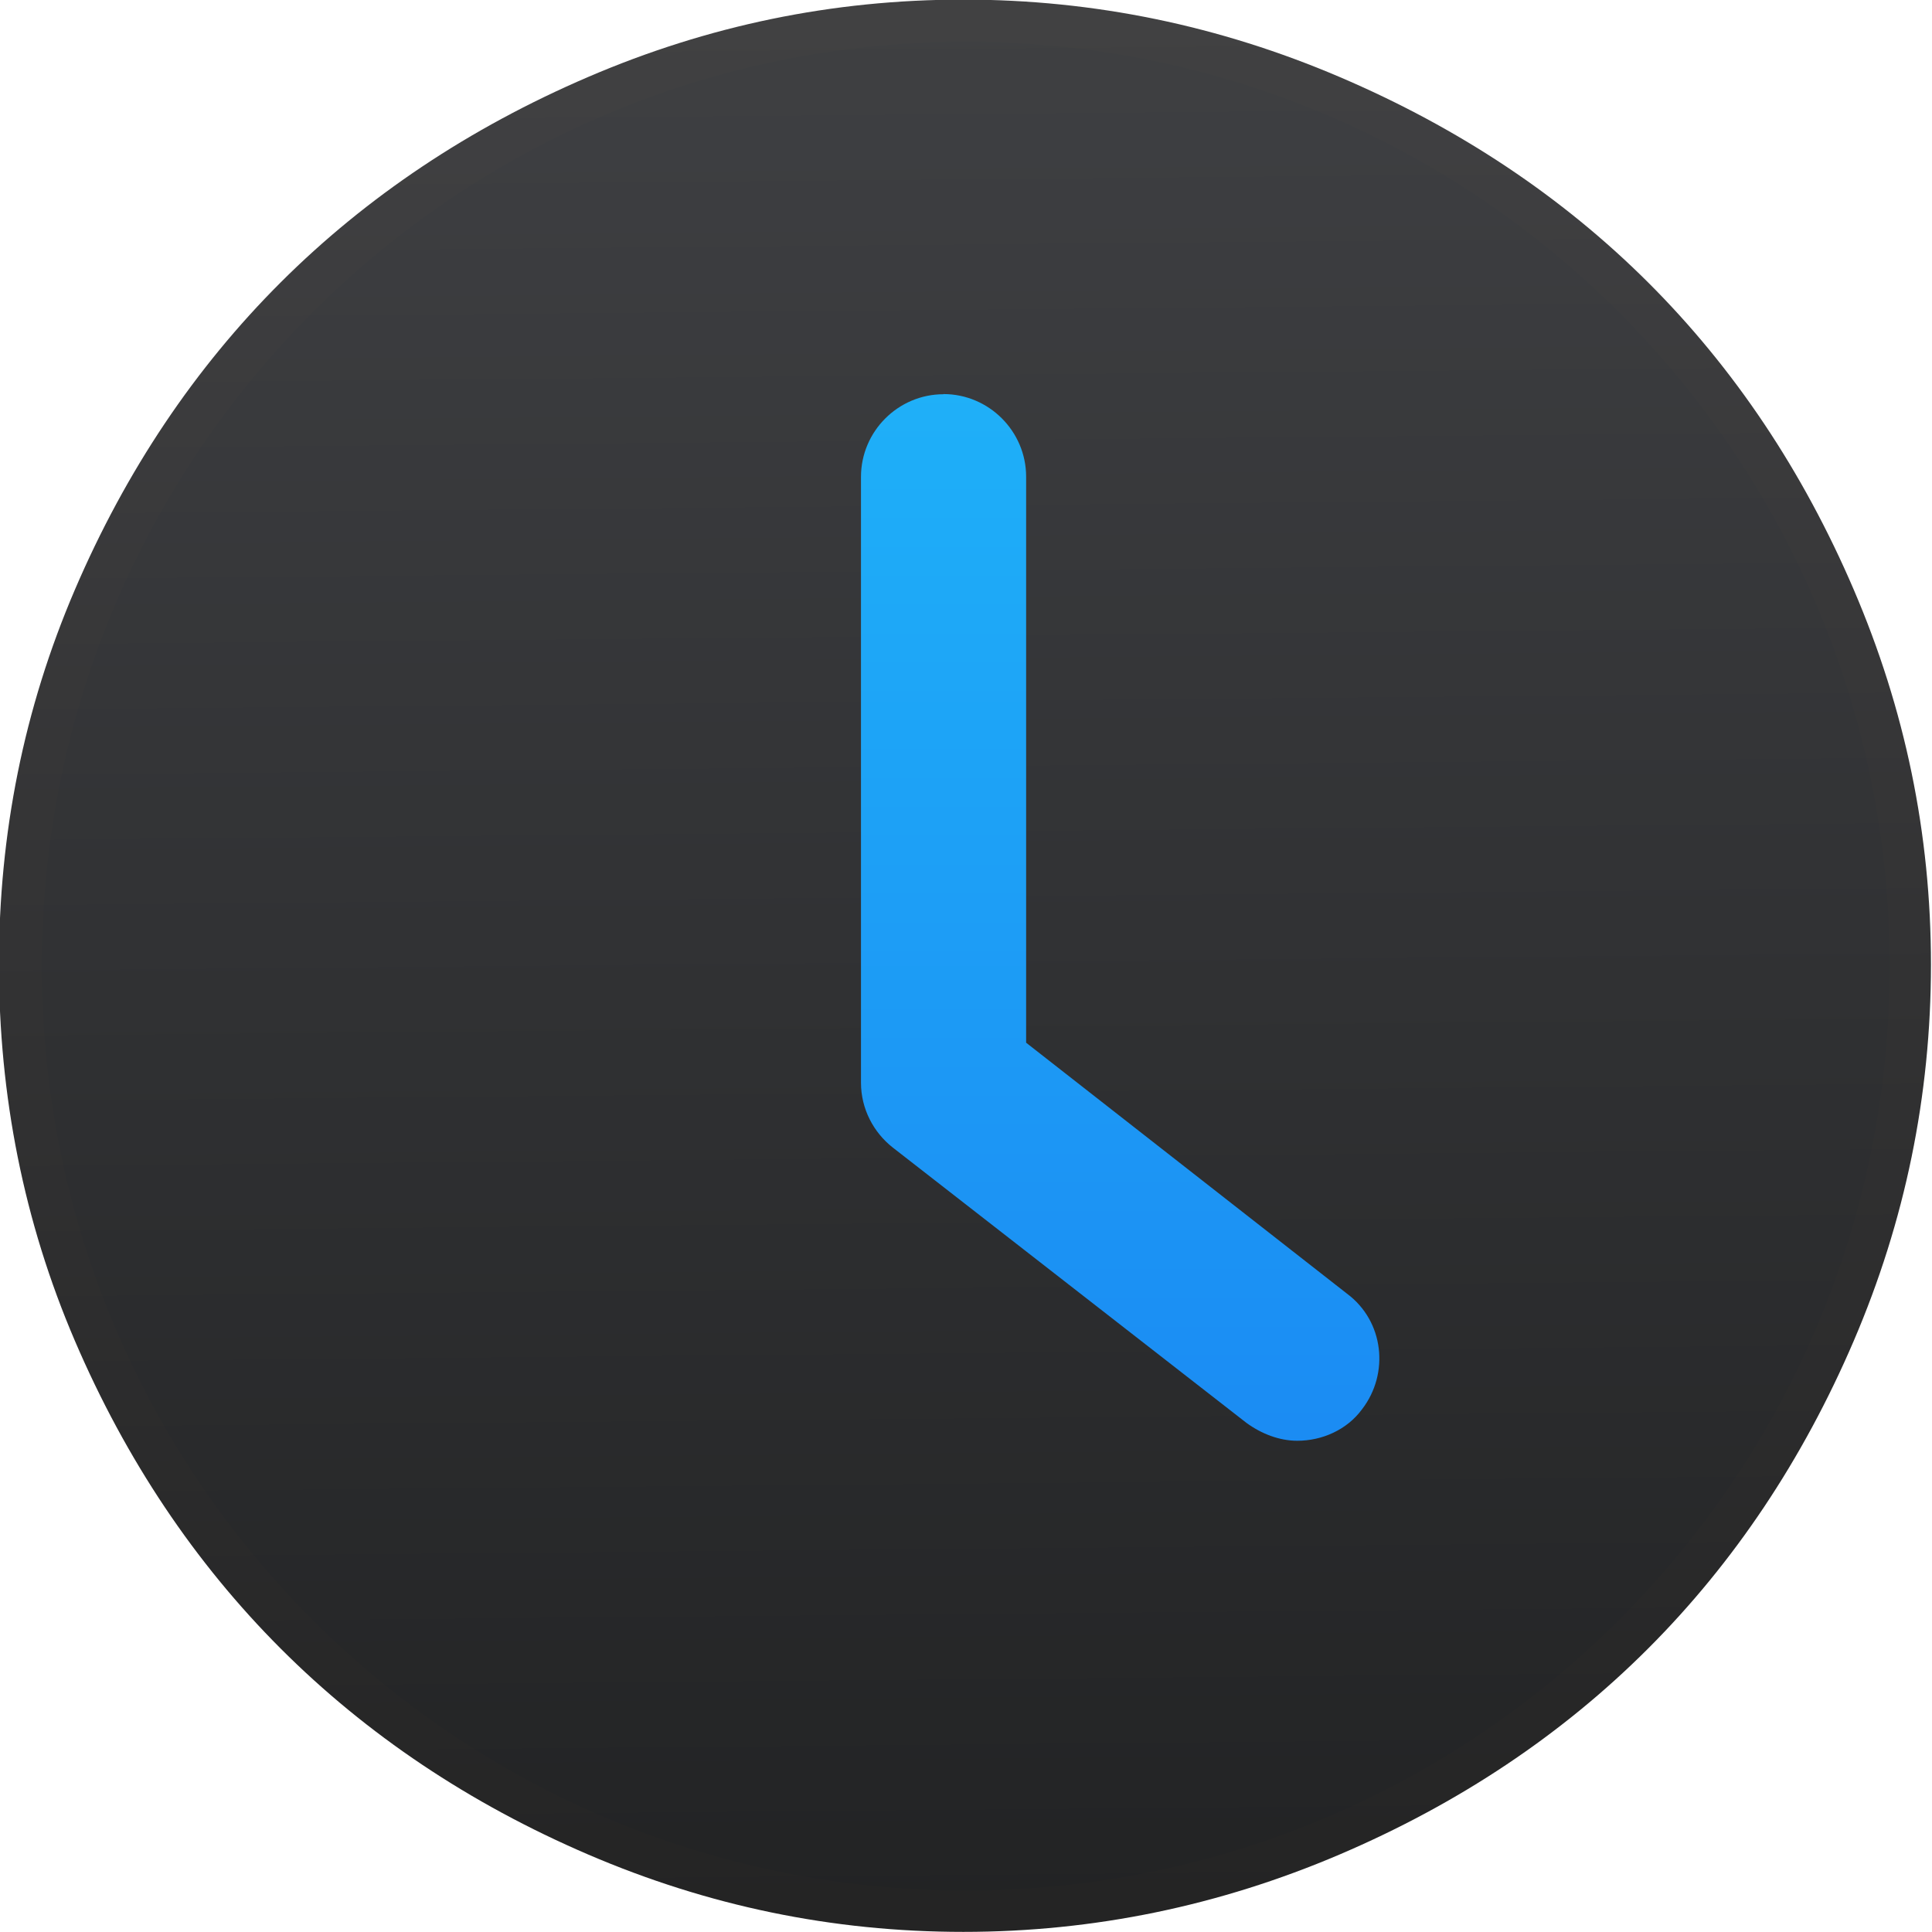
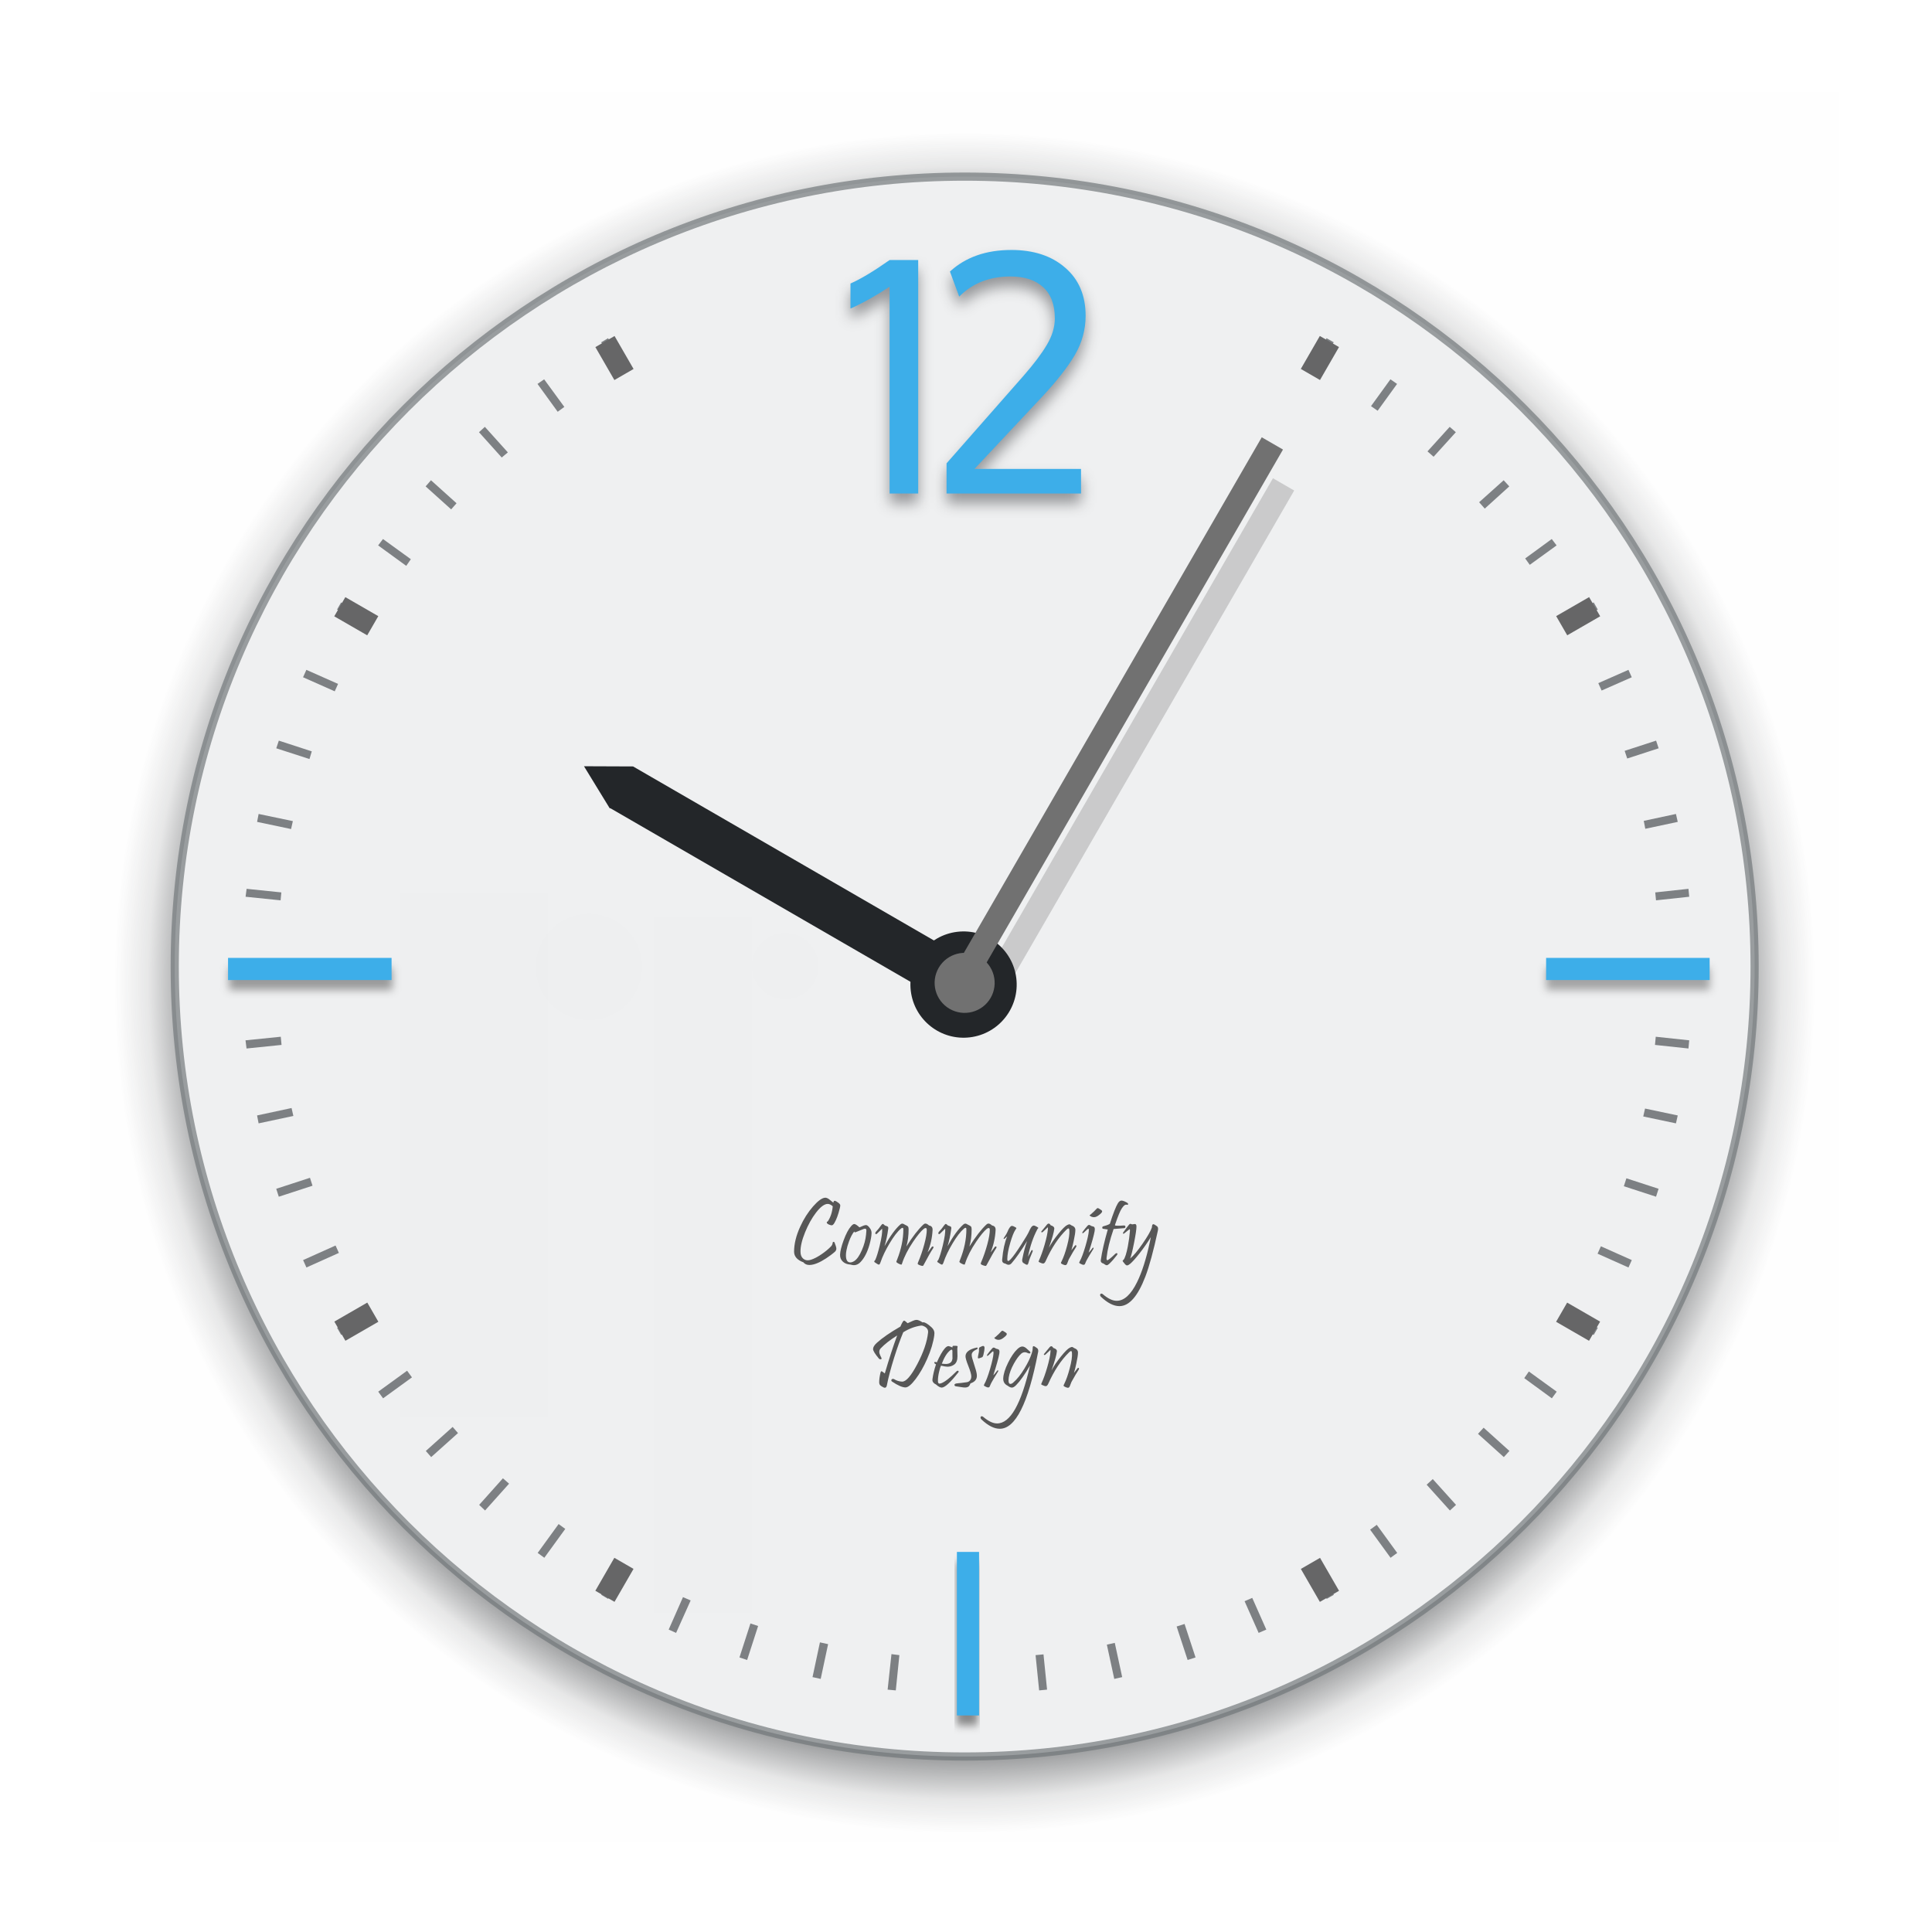
- <svg xmlns="http://www.w3.org/2000/svg" viewBox="0 0 48 48">
+ <svg xmlns="http://www.w3.org/2000/svg" xmlns:xlink="http://www.w3.org/1999/xlink" viewBox="0 0 256 256">
  <defs>
-     <linearGradient y2="501.79" x2="0" y1="545.79" gradientUnits="userSpaceOnUse" id="0">
-       <stop stop-color="#197cf1" />
-       <stop offset="1" stop-color="#20bcfa" />
+     <filter height="1.905" y="-.453" width="1.123" x="-.061" id="2" color-interpolation-filters="sRGB">
+       <feGaussianBlur stdDeviation=".511" />
+     </filter>
+     <filter height="1.118" y="-.059" width="1.206" x="-.103" id="1" color-interpolation-filters="sRGB">
+       <feGaussianBlur stdDeviation=".876" />
+     </filter>
+     <filter height="1.123" y="-.061" width="1.905" x="-.453" id="3" color-interpolation-filters="sRGB">
+       <feGaussianBlur stdDeviation=".511" />
+     </filter>
+     <linearGradient id="0">
+       <stop stop-color="#232629" />
+       <stop offset=".9" stop-color="#232629" stop-opacity=".523" />
+       <stop offset=".96" stop-color="#232629" stop-opacity=".107" />
+       <stop offset="1" stop-color="#232629" stop-opacity="0" />
    </linearGradient>
-     <linearGradient id="1" x1="22.03" y1="49.03" x2="21.592" y2=".437" gradientUnits="userSpaceOnUse">
-       <stop stop-color="#212121" />
-       <stop offset="1" stop-color="#3f3f41" />
-     </linearGradient>
+     <radialGradient r="104" cy="855.36" cx="1007" gradientUnits="userSpaceOnUse" id="4" xlink:href="#0" />
  </defs>
-   <g transform="matrix(1.04348 0 0 1.04399-402.34-522.84)">
-     <rect y="501.8" x="386.57" height="44" width="44" fill="url(#0)" rx="21.999" stroke-width="1.15" />
-     <path d="m23.961 0c-3.254 0-6.348.645-9.318 1.92-5.9 2.532-10.221 6.826-12.756 12.738-1.27 2.962-1.887 6.06-1.887 9.314 0 3.256.616 6.383 1.887 9.346 2.535 5.912 6.857 10.229 12.756 12.762 2.971 1.275 6.06 1.92 9.318 1.92 3.254 0 6.369-.652 9.342-1.92 5.949-2.539 10.248-6.86 12.779-12.762 1.274-2.972 1.918-6.09 1.918-9.346 0-3.255-.643-6.342-1.918-9.314-2.531-5.903-6.83-10.2-12.779-12.738-2.973-1.269-6.087-1.92-9.342-1.92m-.494 9.799c1.128 0 2.053.924 2.053 2.053v14.06l7.969 6.232c.923.684 1.061 1.984.377 2.873-.376.513-.994.783-1.609.783-.444 0-.886-.17-1.262-.443l-8.787-6.84c-.479-.376-.791-.961-.791-1.611v-15.05c0-1.129.922-2.053 2.051-2.053" transform="matrix(.95834 0 0 .958 385.55 500.8)" fill="url(#1)" opacity=".99" />
+   <g transform="matrix(1.08344 0 0 1.08344-963.2-796.49)">
+     <path opacity=".005" fill="#717171" d="m900 746.36h214v214h-214z" />
+     <circle cx="1007" cy="855.36" r="104" fill="url(#4)" />
+     <circle r="96.61" cy="853.36" cx="1007" fill="#eff0f1" />
+     <path d="m963.39 776.51l-.844.5 2.094 3.594c.278-.163.564-.308.844-.469zm87.87 0l-2.031 3.531c.293.167.585.33.875.5l2.031-3.531zm-95.69 5.03l-.813.563 2.469 3.406c.269-.199.541-.398.813-.594zm103.5 0l-2.375 3.281c.267.192.548.368.813.563l2.375-3.281zm-110.75 5.813l-.719.656 2.781 3.094c.24-.219.508-.408.75-.625zm118 0l-2.719 3c.248.221.505.432.75.656l2.719-3zm-124.59 6.531l-.656.75 3.125 2.813c.219-.247.434-.505.656-.75zm131.19 0l-3 2.688c.233.255.458.523.687.781l3-2.719zm-137.06 7.188l-.594.781 3.438 2.5c.192-.268.367-.547.563-.813zm142.94 0l-3.25 2.375c.19.259.375.52.562.781l3.281-2.375zm-148.06 7.75l-.5.875 3.688 2.125c.166-.292.331-.585.5-.875zm153.19 0l-3.5 2.031c.17.29.333.582.5.875l3.5-2.031zm-157.44 8.25l-.406.906 3.875 1.719c.133-.305.269-.603.406-.906zm161.69 0l-3.688 1.625c.136.301.274.603.406.906l3.688-1.625zm-165.06 8.656l-.312.938 4.062 1.313c.098-.308.18-.631.281-.938zm168.44 0l-3.844 1.25c.102.31.214.626.313.938l3.844-1.25zm-170.91 8.969l-.188.969 4.156.875c.066-.324.149-.646.219-.969zm173.34 0l-3.937.844c.069.321.122.647.187.969l3.969-.844zm-174.81 9.156l-.125.969 4.281.438c.031-.322.059-.648.094-.969l-4.25-.438m176.34 0l-4.063.438c.035.321.063.647.094.969l4.062-.438-.094-.969m-172.16 18.09l-4.312.438.125 1 4.281-.438c-.037-.333-.061-.666-.094-1m168.16 0c-.033.334-.057.667-.094 1l4.094.438.094-1zm-166.84 8.719l-4.219.906.188.969 4.25-.906c-.071-.322-.152-.645-.219-.969m165.53.063c-.067.324-.148.646-.219.969l4 .844.219-.969zm-163.28 8.469l-4.125 1.344.312.969 4.125-1.344c-.107-.323-.209-.644-.312-.969m161 .063c-.104.325-.205.646-.313.969l3.938 1.281.312-.969zm-157.87 8.219l-3.969 1.781.406.906 3.969-1.781c-.138-.303-.272-.601-.406-.906m154.75.094c-.134.303-.269.605-.406.906l3.781 1.688.406-.906zm-150.75 7.781l-3.813 2.188.5.875 3.813-2.188c-.17-.289-.333-.584-.5-.875m146.75.094c-.168.292-.329.585-.5.875l3.625 2.094.5-.875zm-142 7.344l-3.531 2.563.594.813 3.531-2.563c-.199-.27-.397-.54-.594-.813m137.19.094c-.193.268-.366.547-.562.813l3.375 2.469.594-.813zm-131.62 6.781l-3.281 2.938.656.75 3.281-2.938c-.224-.246-.435-.502-.656-.75m126.09.094c-.226.253-.458.499-.688.75l3.156 2.844.687-.75zm-119.94 6.188l-2.906 3.25.719.688 2.938-3.281c-.248-.221-.504-.432-.75-.656m113.72.094c-.251.228-.496.462-.75.688l2.844 3.156.75-.688zm-106.91 5.5l-2.563 3.531.813.594 2.563-3.531c-.272-.195-.543-.395-.813-.594m100.06.094c-.27.198-.54.399-.813.594l2.5 3.438.813-.594zm-92.66 4.781l-2.187 3.781.844.5 2.188-3.813c-.28-.16-.566-.306-.844-.469m85.25.063c-.283.165-.559.338-.844.5l2.125 3.719.875-.5zm-77.44 4l-1.75 3.969.906.406 1.781-3.969c-.313-.138-.626-.265-.937-.406m69.62.094c-.308.139-.628.271-.938.406l1.719 3.875.938-.406zm-61.37 3.125l-1.344 4.156.938.313 1.344-4.156c-.314-.1-.625-.209-.937-.313m53.09.063c-.322.106-.645.21-.969.313l1.344 4.094.969-.313zm-44.594 2.25l-.906 4.25 1 .219.906-4.25c-.334-.069-.668-.146-1-.219m36.06.063c-.326.071-.641.152-.969.219l.906 4.188.969-.219zm-27.312 1.375l-.469 4.344 1 .094.438-4.313c-.325-.032-.645-.089-.969-.125m18.594.031c-.323.035-.645.062-.969.094l.437 4.313.969-.094z" opacity=".6" color="#000" fill="#31363b" />
+     <path d="m1012.69 766.92c2.747 0 4.948.723 6.601 2.168 1.667 1.432 2.5 3.392 2.5 5.879 0 1.693-.436 3.288-1.309 4.785-.872 1.484-2.213 3.197-4.02 5.137l-8.262 8.809h13.03v3.01h-16.445v-3.691l9.394-10.684c1.276-1.458 2.233-2.728 2.871-3.809.651-1.094.977-2.174.977-3.242 0-1.667-.475-2.936-1.426-3.809-.951-.872-2.285-1.309-4-1.309-2.552 0-4.642.82-6.269 2.461l-1.133-3.066c1.914-1.758 4.414-2.637 7.5-2.637m-14.88 1.23h3.496v28.555h-3.496v-25.293c-1.601 1.068-3.197 1.96-4.785 2.676v-3.066c1.25-.547 2.845-1.504 4.785-2.871" fill="#232629" filter="url(#1)" fill-opacity=".443" />
+     <path d="m1012.69 765.72c2.747 0 4.948.723 6.601 2.168 1.667 1.432 2.5 3.392 2.5 5.879 0 1.693-.436 3.288-1.309 4.785-.872 1.484-2.213 3.197-4.02 5.137l-8.262 8.809h13.03v3.01h-16.445v-3.691l9.394-10.684c1.276-1.458 2.233-2.728 2.871-3.809.651-1.094.977-2.174.977-3.242 0-1.667-.475-2.936-1.426-3.809-.951-.872-2.285-1.309-4-1.309-2.552 0-4.642.82-6.269 2.461l-1.133-3.066c1.914-1.758 4.414-2.637 7.5-2.637m-14.88 1.23h3.496v28.555h-3.496v-25.293c-1.601 1.068-3.197 1.96-4.785 2.676v-3.066c1.25-.547 2.845-1.504 4.785-2.871" fill="#3daee9" />
+     <path fill="#212121" filter="url(#2)" fill-opacity=".413" d="m917.02 853.51h20v2.709h-20z" />
+     <path fill="#3daee9" d="m916.91 852.3h20v2.709h-20z" />
+     <path fill="#1c1c1c" filter="url(#2)" fill-opacity=".361" d="m1078.12 853.51h20v2.709h-20z" />
+     <path fill="#3daee9" d="m1078.11 852.3h20v2.709h-20z" />
+     <path transform="matrix(0 1-1 0-315.26 577.14)" fill="#2a2a2a" filter="url(#3)" fill-opacity=".524" d="m349.03-1323.93h20v2.71h-20z" />
+     <path transform="matrix(0 1-1 0 0 0)" fill="#3daee9" d="m924.95-1008.76h20v2.71h-20z" />
+     <circle r="96.61" cy="853.36" cx="1007" stroke-opacity=".677" fill="none" stroke="#70767a" />
+     <g fill="#666667">
+       <path d="m1079.34 810.5l4.03-2.325 1.354 2.346-4.03 2.325zm-149.43 86.28l4.03-2.325 1.355 2.346-4.03 2.325z" />
+       <path d="m1048.11 780.27l2.325-4.03 2.346 1.355-2.325 4.03zm-86.28 149.43l2.325-4.03 2.346 1.355-2.325 4.03z" />
+       <path d="m933.93 812.85l-4.03-2.325 1.355-2.346 4.03 2.325zm149.43 86.28l-4.03-2.325 1.354-2.346 4.03 2.325z" />
+       <path d="m964.16 781.63l-2.325-4.03 2.346-1.355 2.325 4.03zm86.28 149.43l-2.325-4.03 2.346-1.355 2.325 4.03z" />
+     </g>
+     <g fill="#575757">
+       <path d="m991.72 882.95c-.188.762-.404 1.35-.65 1.764-.113.195-.225.293-.334.293-.043 0-.096-.01-.158-.029-.297-.09-.445-.197-.445-.322 0-.063.041-.104.123-.123.344-.516.547-1.135.609-1.857-.215-.191-.418-.287-.609-.287-.406-.004-.887.354-1.441 1.072-.512.672-.955 1.469-1.33 2.391-.391.961-.578 1.762-.563 2.402.004.371.115.648.334.832.16.133.342.199.545.199.117 0 .252-.023.404-.07.375-.117.809-.344 1.301-.68.469-.32.859-.646 1.172-.979.098-.105.156-.24.176-.404.012-.086.051-.129.117-.129.055 0 .096.035.123.105.141.352.211.596.211.732 0 .129-.053.25-.158.363-.07.07-.236.205-.498.404-.828.621-1.539 1.01-2.133 1.16-.184.047-.352.07-.504.07-.32 0-.564-.107-.732-.322-.762-.285-1.143-.721-1.143-1.307 0-.945.248-1.961.744-3.047.426-.941.951-1.77 1.576-2.484.602-.684 1.09-1.039 1.465-1.066.137-.012.295.045.475.17.023.016.205.162.545.439.019-.156.072-.234.158-.234.094 0 .252.086.475.258.141.109.211.215.211.316 0 .066-.021.189-.064.369" />
+       <path d="m995.61 885.99c-.01.348-.092.809-.252 1.383-.254.906-.613 1.609-1.078 2.109-.246.266-.519.398-.82.398-.117 0-.268-.025-.451-.076-.367-.023-.666-.139-.896-.346-.25-.227-.367-.518-.351-.873.016-.414.158-.992.428-1.734.297-.809.606-1.391.926-1.746.152-.172.277-.258.375-.258.133 0 .348.137.644.41.082-.039.25-.111.504-.217.129-.043.227-.064.293-.064.152 0 .322.143.51.428.121.176.178.371.17.586m-.674.17c.027-.262.041-.428.041-.498 0-.164-.051-.246-.152-.246-.039 0-.09.008-.152.023l-.908.369c-.106.043-.166.064-.182.064-.031 0-.062-.037-.094-.111-.227.277-.438.678-.633 1.201-.152.41-.258.777-.316 1.102-.043.219-.065.418-.065.598 0 .602.186.895.557.879.148-.004.308-.063.48-.176.328-.223.635-.668.92-1.336.274-.629.441-1.252.504-1.869" />
+       <path d="m1003.13 887.83c-.254.379-.633 1.047-1.137 2-.047.086-.076.131-.088.135-.035.019-.117.01-.246-.029-.27-.082-.404-.16-.404-.234 0-.043.018-.105.053-.188.293-.684.544-1.413.753-2.188.209-.775.31-1.37.302-1.784 0-.137-.049-.205-.146-.205-.066 0-.144.037-.234.111-.332.27-.762.793-1.289 1.57-.633.938-1.08 1.814-1.342 2.631-.027.094-.051.146-.07.158-.023.012-.08.002-.17-.029-.133-.047-.26-.113-.381-.199-.059-.043-.088-.088-.088-.135 0-.008.029-.084.088-.229.512-1.281.768-2.521.768-3.721 0-.121-.035-.182-.105-.182-.051 0-.115.033-.193.1-.418.352-.883.957-1.394 1.816-.492.82-.859 1.59-1.102 2.309-.062.184-.127.275-.193.275-.078 0-.238-.088-.481-.264-.062-.035-.094-.072-.094-.111 0-.043.043-.109.129-.199.16-.34.342-.926.545-1.758.23-.949.33-1.639.299-2.068-.059.059-.158.155-.299.29-.141.135-.246.237-.316.308-.051.051-.096.076-.135.076-.059 0-.088-.039-.088-.117 0-.063.022-.117.065-.164.219-.227.436-.494.65-.803.078-.109.146-.164.205-.164.043 0 .127.063.252.188.098.035.195.07.293.105.082.039.123.111.123.217 0 .031 0 .064-.012.1-.098.754-.248 1.457-.451 2.109.691-1.242 1.334-2.125 1.928-2.648.082-.074.162-.111.24-.111.082 0 .207.053.375.158.16.07.266.133.316.188.059.07.088.18.088.328 0 .797-.092 1.506-.275 2.127.762-1.207 1.455-2.104 2.08-2.689.082-.078.168-.117.258-.117.117 0 .262.078.434.234.305.047.449.232.434.557-.047.941-.25 1.852-.609 2.73.195-.23.348-.43.457-.598.051-.082.109-.123.176-.123.059 0 .088.031.088.094 0 .039-.018.086-.053.141" />
+       <path d="m1010.84 887.83c-.254.379-.633 1.047-1.137 2-.047.086-.076.131-.088.135-.035.019-.117.01-.246-.029-.269-.082-.404-.16-.404-.234 0-.043.018-.105.053-.188.293-.684.544-1.413.753-2.188.209-.775.309-1.37.302-1.784 0-.137-.049-.205-.146-.205-.066 0-.144.037-.234.111-.332.27-.762.793-1.289 1.57-.633.938-1.08 1.814-1.342 2.631-.027.094-.051.146-.07.158-.024.012-.08.002-.17-.029-.133-.047-.26-.113-.381-.199-.059-.043-.088-.088-.088-.135 0-.008.029-.084.088-.229.512-1.281.768-2.521.768-3.721 0-.121-.035-.182-.106-.182-.051 0-.115.033-.193.1-.418.352-.883.957-1.395 1.816-.492.82-.859 1.59-1.101 2.309-.062.184-.127.275-.193.275-.078 0-.238-.088-.481-.264-.062-.035-.094-.072-.094-.111 0-.043.043-.109.129-.199.16-.34.342-.926.545-1.758.231-.949.33-1.639.299-2.068-.059.059-.158.155-.299.29-.141.135-.246.237-.316.308-.051.051-.096.076-.135.076-.059 0-.088-.039-.088-.117 0-.063.021-.117.064-.164.219-.227.436-.494.65-.803.078-.109.146-.164.205-.164.043 0 .127.063.252.188.098.035.195.07.293.105.082.039.123.111.123.217 0 .031 0 .064-.012.1-.098.754-.248 1.457-.451 2.109.692-1.242 1.334-2.125 1.928-2.648.082-.074.162-.111.24-.111.082 0 .207.053.375.158.16.07.266.133.316.188.059.07.088.18.088.328 0 .797-.092 1.506-.275 2.127.762-1.207 1.455-2.104 2.08-2.689.082-.078.168-.117.258-.117.117 0 .262.078.434.234.305.047.449.232.434.557-.047.941-.25 1.852-.609 2.73.195-.23.348-.43.457-.598.051-.082.109-.123.176-.123.059 0 .088.031.088.094 0 .039-.018.086-.053.141" />
+       <path d="m1015.91 885.45c-.519.965-.908 2.098-1.166 3.398.109-.191.242-.436.398-.732.02-.055.051-.082.094-.082.059 0 .088.037.088.111 0 .023-.01.049-.018.076-.25.57-.414 1.01-.492 1.318-.047.195-.109.293-.188.293-.078 0-.231-.076-.457-.229-.121-.086-.162-.238-.123-.457.164-.852.361-1.592.592-2.221-.754 1.227-1.387 2.131-1.898 2.713-.113.129-.236.193-.369.193-.109 0-.238-.045-.387-.135-.269-.047-.404-.188-.404-.422 0-.043 0-.09.012-.141.098-1.117.301-2.045.609-2.783-.066.063-.166.154-.299.275-.051.043-.09.055-.117.035-.031-.023-.025-.068.018-.135.211-.309.336-.512.375-.609.121-.305.248-.541.381-.709.07-.086.144-.129.223-.129.106 0 .26.063.463.188.055.035.082.07.082.105 0 0-.043.064-.129.193-.195.297-.402.82-.621 1.57-.238.813-.359 1.475-.363 1.986 0 .168.035.252.106.252.062 0 .164-.072.305-.217.301-.32.736-.926 1.307-1.816.504-.785.809-1.297.914-1.535.176-.398.318-.633.428-.703.07-.047.133-.07.188-.07.055 0 .16.041.316.123.156.082.234.143.234.182 0 .012-.014.027-.041.047-.027.019-.047.041-.059.064" />
+       <path d="m1020.65 887.62c-.234.355-.539.871-.914 1.547-.07.176-.139.352-.205.527-.055.121-.127.182-.217.182-.07 0-.174-.029-.311-.088-.152-.063-.229-.125-.229-.188 0-.027.025-.088.076-.182.254-.516.48-1.158.68-1.928.215-.809.307-1.426.275-1.852-.01-.172-.047-.258-.117-.258-.051 0-.127.049-.229.146-.984.961-1.836 2.246-2.555 3.855-.09.199-.195.299-.316.299-.086 0-.229-.049-.428-.146-.078-.035-.119-.068-.123-.1 0-.016.021-.07.064-.164.227-.496.451-1.125.674-1.887.238-.824.373-1.467.404-1.928.01-.141 0-.211-.012-.211 0 0-.059.053-.164.158-.106.105-.252.242-.439.41-.035.035-.074.053-.117.053-.055 0-.082-.021-.082-.064 0-.031.02-.066.059-.105.168-.215.389-.482.662-.803.059-.066.119-.1.182-.1.094 0 .176.068.246.205.316.094.465.238.445.434-.043.43-.264 1.205-.662 2.326.262-.504.643-1.067 1.143-1.69.5-.623.871-.991 1.113-1.104.121-.055.207-.082.258-.082.051 0 .133.043.246.129.324.113.484.301.481.563 0 .273-.066.713-.199 1.318-.105.5-.203.889-.293 1.166.113-.145.258-.332.434-.563.031-.039.062-.059.094-.059.059 0 .088.037.088.111 0 .023 0 .047-.012.07" />
+       <path d="m1023.72 883.15c.062.047.094.1.094.158 0 .113-.168.289-.504.527-.223.152-.438.207-.644.164-.117-.023-.219-.066-.305-.129-.027-.023-.048-.048-.062-.073-.014-.025-.017-.046-.01-.062.012-.016.035-.019.07-.012.359-.312.596-.537.709-.674.09-.102.154-.152.193-.152.07 0 .223.084.457.252zm-.826 2.566c-.094.527-.338 1.404-.732 2.631.113-.102.269-.287.469-.557.027-.035.055-.053.082-.053.062 0 .07.055.023.164-.02.043-.184.311-.492.803-.234.375-.406.707-.516.996-.035.09-.1.135-.193.135-.094 0-.221-.045-.381-.135-.102-.055-.152-.096-.152-.123 0-.023.021-.074.064-.152.211-.371.445-.992.703-1.863.246-.844.385-1.471.416-1.881.012-.176-.01-.264-.053-.264-.035 0-.098.043-.188.129l-.363.34c-.129.117-.193.123-.193.018 0-.031.017-.07.053-.117.184-.258.379-.502.586-.732.062-.066.123-.1.182-.1.062 0 .154.043.275.129.18.047.279.076.299.088.09.055.135.156.135.305 0 .07-.01.15-.024.24z" />
+       <path d="m1026.83 882.22c.109.059.164.125.164.199 0 .051-.037.076-.111.076-.016 0-.04-.003-.073-.009-.033-.006-.058-.009-.073-.009-.149 0-.328.162-.539.486-.188.289-.447.918-.779 1.887-.031.086-.043.137-.035.152.012.027.062.043.152.047.23.019.539.012.926-.023.133-.012.199.045.199.17 0 .086-.051.139-.152.158-.082.012-.514.047-1.295.105-.469 1.371-.754 2.531-.855 3.48 0 .051-.01.096-.01.135 0 .133.033.199.1.199.105 0 .424-.256.955-.768.062-.063.123-.094.182-.094.051 0 .082.021.094.064.012.047-.01.102-.053.164-.316.418-.627.773-.932 1.066-.129.121-.236.182-.322.182-.086 0-.219-.068-.399-.205-.223-.059-.334-.176-.334-.352 0-.027 0-.059.012-.094.145-1.01.428-2.248.85-3.721-.207-.027-.395-.055-.563-.082-.074-.012-.111-.059-.111-.141 0-.09.039-.145.117-.164.078-.019.223-.063.434-.129.129-.043.254-.102.375-.176.418-1.293.746-2.131.984-2.514.137-.219.283-.328.439-.328.149 0 .365.078.65.234z" />
+       <path d="m1030.63 885.65c-.543 2.504-1.053 4.377-1.529 5.619-.922 2.414-1.98 3.621-3.176 3.621-.699 0-1.451-.381-2.256-1.143-.07-.066-.106-.137-.106-.211 0-.117.055-.176.164-.176.055 0 .107.021.158.064.637.543 1.205.814 1.705.814.918 0 1.752-.766 2.502-2.297.59-1.199 1.103-2.809 1.541-4.828.027-.145.072-.365.135-.662-.41.668-.869 1.326-1.377 1.975-.488.625-.873 1.055-1.154 1.289-.156.129-.281.193-.375.193-.074 0-.15-.041-.228-.123-.082-.105-.166-.209-.252-.311-.039-.047-.059-.09-.059-.129 0-.004 0-.008 0-.012.01-.047.043-.08.105-.1.188-.254.363-.803.527-1.646.125-.664.211-1.295.258-1.893.01-.141-.01-.211-.053-.211-.012 0-.104.07-.275.211-.274.23-.422.346-.445.346-.055 0-.082-.027-.082-.082 0-.027.012-.055.035-.082.066-.082.215-.287.445-.615.207-.293.346-.439.416-.439.055 0 .129.024.223.07.199-.031.311-.047.334-.047.133 0 .199.102.199.305 0 .34-.098 1-.293 1.995-.195.99-.355 1.63-.48 1.919.391-.309.899-.914 1.524-1.816.609-.879.988-1.541 1.137-1.986.01-.262.064-.393.17-.393.082 0 .234.084.457.252.125.094.16.27.105.527" />
+       <path d="m1003.29 898.41c-.121.906-.414 1.885-.879 2.936-.422.957-.891 1.776-1.406 2.458-.516.682-.93 1.024-1.242 1.028-.387 0-.938-.24-1.652-.721-.055-.039-.082-.084-.082-.135 0-.125.072-.188.217-.188.039 0 .078.01.117.029.293.184.617.285.973.305.488.023 1.113-.693 1.875-2.15.754-1.437 1.191-2.721 1.313-3.85.039-.363-.156-.633-.586-.809-.105-.039-.193-.055-.264-.047-.754.105-1.482.379-2.186.82-.367.875-.738 1.91-1.113 3.105-.41 1.305-.707 2.434-.891 3.387-.039.195-.121.293-.246.293-.047 0-.101-.014-.164-.041-.203-.105-.336-.191-.399-.258-.086-.09-.129-.213-.129-.369 0-.328.053-.721.158-1.178.027-.113.068-.17.123-.17.051 0 .186.09.404.27.531-1.809 1.035-3.357 1.512-4.646-.871.547-1.543 1.074-2.02 1.582-.109.121-.164.262-.164.422 0 .145.047.309.141.492.094.184.141.289.141.316 0 .066-.045.1-.135.1-.078 0-.137-.021-.176-.064-.488-.574-.732-.971-.732-1.189 0-.23.156-.486.469-.768.66-.598 1.617-1.258 2.871-1.98.207-.484.357-.727.451-.727.07 0 .215.105.434.316.215-.098.43-.195.644-.293.18-.078.326-.117.439-.117.188 0 .439.105.756.316.016-.016.041-.023.076-.023.219 0 .553.203 1 .609.242.223.363.463.363.721 0 .063-.01.135-.018.217" />
+       <path d="m1006.19 903.03c-.949 1.215-1.617 1.822-2 1.822-.183 0-.416-.127-.697-.381-.293-.137-.439-.32-.439-.551 0-.043 0-.088.012-.135.07-.535.213-1.127.428-1.775-.145-.074-.217-.145-.217-.211 0-.055.041-.082.123-.082.062 0 .127.018.193.053.348-.781.66-1.336.938-1.664.18-.219.342-.328.486-.328.066 0 .231.057.492.17-.019-.117.014-.186.1-.205 0 0 .096 0 .275 0 .168 0 .252.029.252.088 0 .012-.01.045-.018.1-.012.055-.018.105-.018.152 0 .141 0 .314.01.521 0 .207.01.346.01.416 0 .484-.133.822-.398 1.014-.242.176-.516.264-.82.264-.16 0-.426-.043-.797-.129-.066.121-.141.357-.223.709-.109.445-.16.84-.152 1.184 0 .203.068.305.193.305.047 0 .107-.012.182-.035.453-.16 1.084-.648 1.893-1.465.051-.051.101-.076.152-.076.074 0 .111.035.111.105 0 .043-.019.088-.058.135zm-.686-2.59c0-.152-.033-.229-.1-.229-.043 0-.106.031-.188.094-.383.309-.719.85-1.01 1.623.078.012.215.023.41.035.316.012.553-.061.709-.217.117-.117.182-.311.193-.58-.012.199-.018-.043-.018-.727" />
+       <path d="m1009.43 900.01c0 .176-.047.457-.141.844-.035.133-.074.219-.117.258-.02.019-.086.049-.199.088-.145.055-.234.082-.27.082-.059 0-.088-.039-.088-.117 0-.043.01-.1.024-.17.094-.387.13-.655.108-.806-.021-.15.022-.245.132-.284.191-.098.314-.146.369-.146.121 0 .182.084.182.252m-.938 3.363c.012.469-.248.789-.779.961-.066.164-.129.277-.188.34-.09.094-.223.148-.398.164-.113.008-.234.002-.363-.018-.231-.035-.514-.078-.85-.129-.094-.016-.15-.072-.17-.17.016-.105.125-.168.328-.188.277-.019.688-.068 1.23-.146.203-.047.348-.162.434-.346.051-.094.076-.209.076-.346 0-.246-.123-.68-.369-1.301-.242-.605-.356-1.01-.34-1.213.031-.488.482-.828 1.354-1.02.086-.019.129.012.129.094 0 .047-.031.084-.094.111-.422.184-.633.41-.633.68 0 .105.019.237.059.396.039.158.156.538.351 1.14.145.434.219.764.223.99" />
+       <path d="m1012.06 898.15c.062.047.094.1.094.158 0 .113-.168.289-.504.527-.223.152-.438.207-.644.164-.117-.023-.219-.066-.305-.129-.027-.023-.048-.048-.062-.073-.014-.025-.017-.046-.01-.062.012-.016.035-.019.07-.012.359-.312.596-.537.709-.674.09-.102.154-.152.193-.152.07 0 .223.084.457.252zm-.826 2.566c-.094.527-.338 1.404-.732 2.631.113-.102.269-.287.469-.557.027-.035.055-.053.082-.053.062 0 .07.055.024.164-.02.043-.184.311-.492.803-.234.375-.406.707-.516.996-.035.09-.1.135-.193.135-.094 0-.221-.045-.381-.135-.101-.055-.152-.096-.152-.123 0-.023.021-.074.064-.152.211-.371.445-.992.703-1.863.246-.844.385-1.471.416-1.881.012-.176-.01-.264-.053-.264-.035 0-.098.043-.188.129l-.363.34c-.129.117-.193.123-.193.018 0-.031.018-.07.053-.117.184-.258.379-.502.586-.732.062-.066.123-.1.182-.1.062 0 .154.043.275.129.18.047.279.076.299.088.09.055.135.156.135.305 0 .07-.01.15-.023.24" />
+       <path d="m1015.97 900.56c-1.199 6.223-2.758 9.332-4.676 9.328-.691 0-1.439-.381-2.244-1.143-.074-.07-.111-.143-.111-.217 0-.113.053-.17.158-.17.055 0 .107.021.158.064.637.543 1.207.814 1.711.814 1.609 0 2.951-2.363 4.03-7.09-.652 1.121-1.221 1.924-1.705 2.408-.195.199-.369.299-.521.299-.141 0-.314-.078-.521-.234-.371-.184-.549-.484-.533-.902.024-.512.221-1.146.592-1.904.363-.738.742-1.295 1.137-1.67.223-.211.424-.316.604-.316.133 0 .279.059.439.176.024.019.18.158.469.416.059.051.088.102.088.152 0 .07-.047.105-.141.105-.059 0-.125-.018-.199-.053-.117-.063-.232-.094-.346-.094-.164 0-.313.059-.445.176-.285.25-.584.656-.896 1.219-.34.617-.549 1.18-.627 1.688-.02.137-.029.256-.029.357 0 .289.078.434.234.434.106 0 .217-.053.334-.158.465-.398.926-.975 1.383-1.729.426-.695.729-1.334.908-1.916.067-.207.1-.404.1-.592 0-.148.035-.223.105-.223.074 0 .219.082.434.246.129.098.168.273.117.527" />
+       <path d="m1020.97 902.62c-.234.355-.539.871-.914 1.547-.07.176-.139.352-.205.527-.055.121-.127.182-.217.182-.07 0-.174-.029-.311-.088-.152-.063-.229-.125-.229-.188 0-.027.025-.088.076-.182.254-.516.48-1.158.68-1.928.215-.809.307-1.426.275-1.852-.01-.172-.047-.258-.117-.258-.051 0-.127.049-.229.146-.984.961-1.836 2.246-2.555 3.855-.09.199-.195.299-.317.299-.086 0-.229-.049-.428-.146-.078-.035-.119-.068-.123-.1 0-.016.022-.07.064-.164.227-.496.451-1.125.674-1.887.238-.824.373-1.467.404-1.928.01-.141 0-.211-.012-.211 0 0-.059.053-.164.158-.106.105-.252.242-.439.41-.035.035-.074.053-.117.053-.055 0-.082-.021-.082-.064 0-.031.019-.066.059-.105.168-.215.389-.482.662-.803.059-.066.119-.1.182-.1.094 0 .176.068.246.205.316.094.465.238.445.434-.043.43-.264 1.205-.662 2.326.262-.504.643-1.067 1.143-1.69.5-.623.871-.991 1.113-1.104.121-.055.207-.082.258-.082.051 0 .133.043.246.129.324.113.484.301.481.563 0 .273-.066.713-.199 1.318-.105.5-.203.889-.293 1.166.113-.145.258-.332.434-.563.031-.039.062-.059.094-.059.059 0 .088.037.088.111 0 .023 0 .047-.012.07" />
+     </g>
+     <path opacity=".01" fill="#232629" fill-opacity=".604" d="m938 844.36h18v64h-18z" />
+     <path d="m1047.3 795.14l-37.89 65.58-2.598-1.501 37.89-65.58z" opacity=".3" fill="#717171" />
+     <g transform="matrix(-.5.86603-.86603-.5 2251.45 411.25)" fill="#232629">
+       <path d="m1004.18 904.03l2.98 5.209 2.894-5.322h-.062l.034-43.13-5.812.082-.035 43.13z" />
+       <circle transform="matrix(-.60001-.79999.79999-.60001 0 0)" cx="-1288.8" cy="292.23" r="6.499" />
+     </g>
+     <path opacity=".01" fill="#232629" fill-opacity=".604" d="m969 847.36h12v85h-12z" />
+     <g fill="#717171">
+       <path d="m1045.93 790.13l-37.89 65.58-2.598-1.501 37.89-65.58z" />
+       <circle r="3.671" cy="-1300.66" cx="232.3" transform="matrix(-.5033.86411-.86411-.5033 0 0)" />
+     </g>
+     <g fill="#232629" fill-opacity=".004">
+       <circle r="6.499" cy="256.78" cx="-1259.36" transform="matrix(-.60001-.79999.79999-.60001 0 0)" />
+       <circle r="4.062" cy="-1280.66" cx="241.58" transform="matrix(-.5033.86411-.86411-.5033 0 0)" />
+     </g>
  </g>
</svg>
